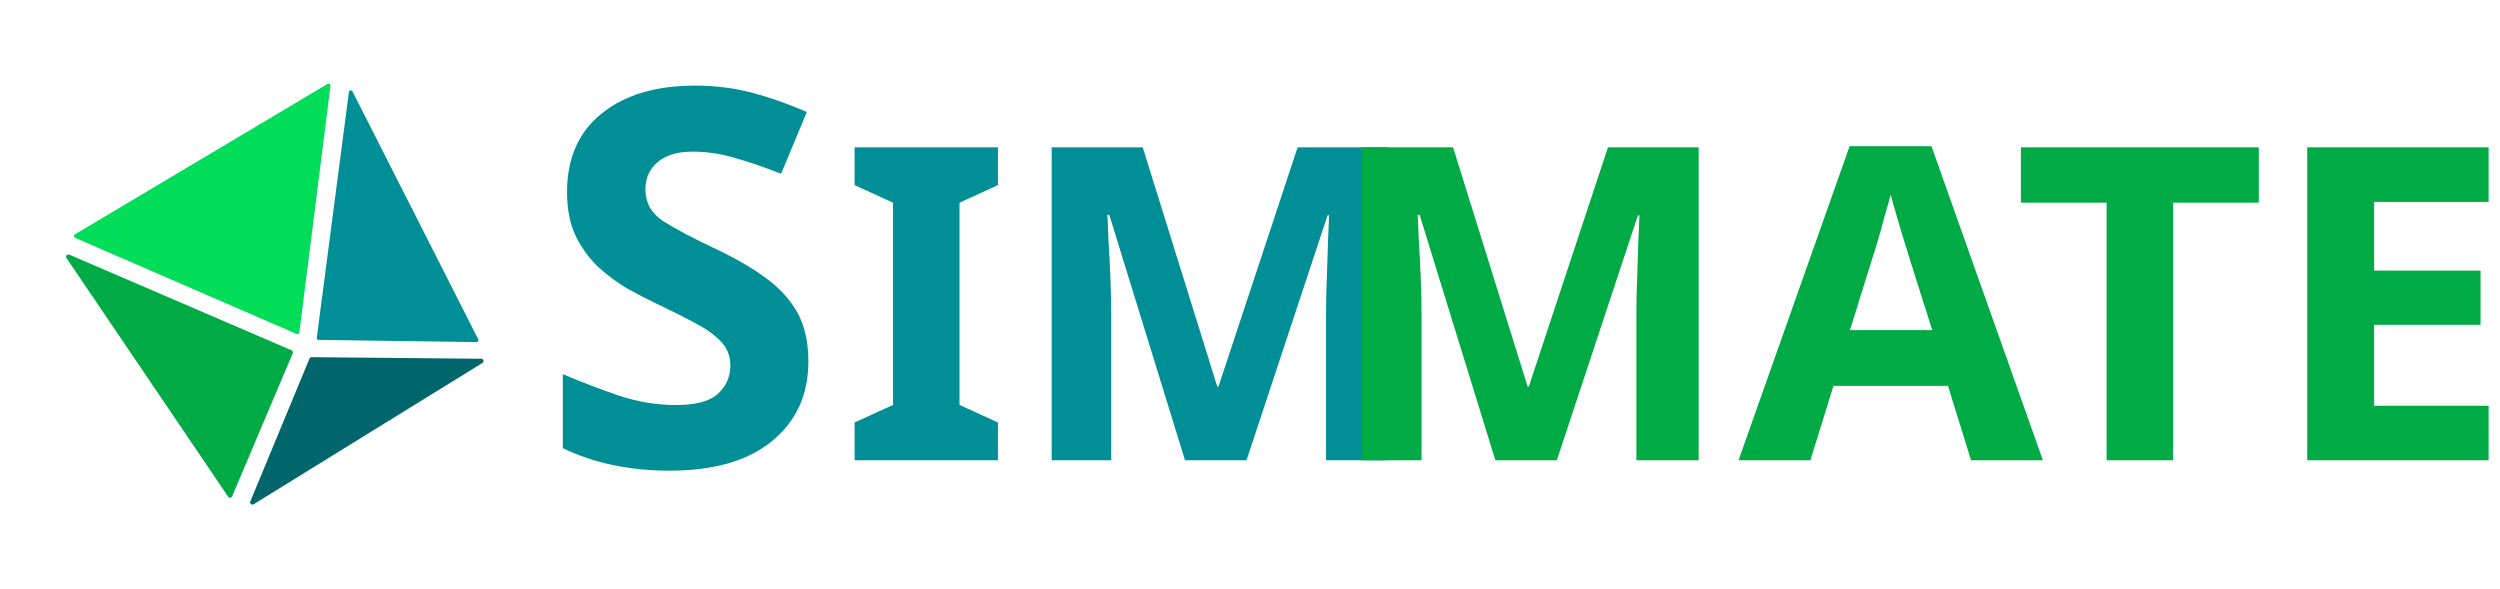
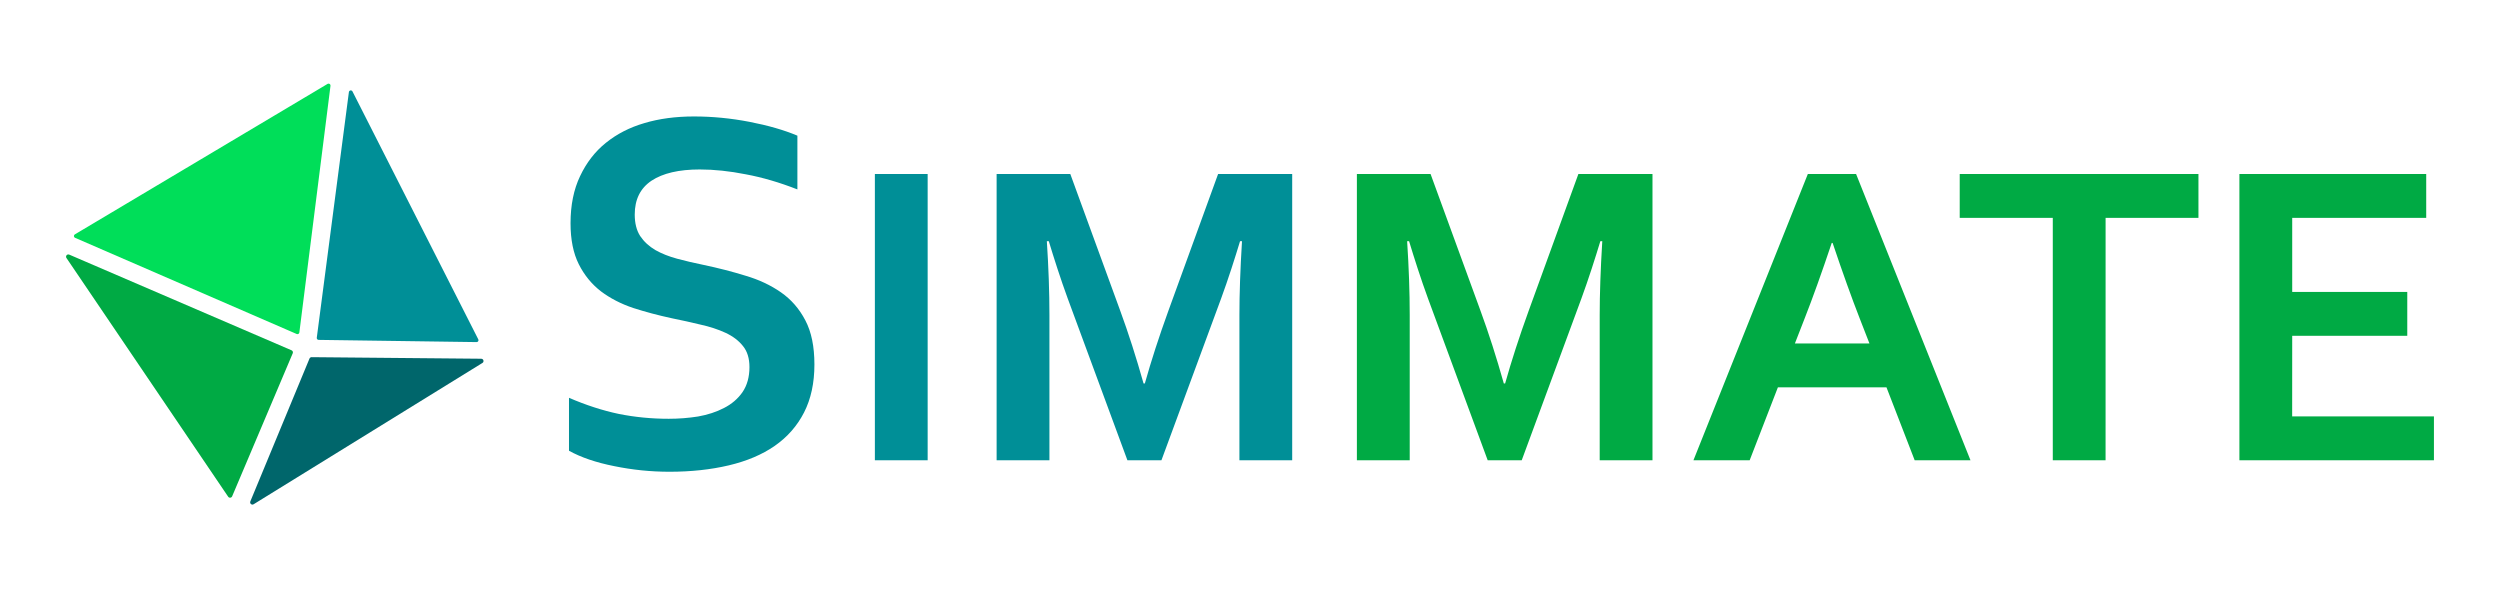
<svg xmlns="http://www.w3.org/2000/svg" width="102mm" height="24mm" viewBox="0 0 102 24" version="1.1" id="svg905">
  <defs id="defs899" />
  <g id="layer1">
    <g id="g1562" transform="translate(-2.901976,-7.086576)">
      <path id="path2269" style="fill:#00de59;fill-opacity:1;stroke:#00de59;stroke-width:0.159;stroke-linejoin:round;stroke-opacity:1" d="M 5.998,16.717 16.307,10.578 15.037,20.64 Z" />
      <path id="path3240" style="fill:#00aa44;fill-opacity:1;stroke:#00aa44;stroke-width:0.186;stroke-linejoin:round;stroke-opacity:1" d="m 5.69,17.56 6.598,9.74 2.472,-5.836 z" />
      <path id="path3244" style="fill:#00666b;fill-opacity:1;stroke:#00666b;stroke-width:0.186;stroke-linejoin:round;stroke-opacity:1" d="M 22.536,21.816 13.201,27.581 15.615,21.752 Z" />
      <path id="path3242" style="fill:#008f97;fill-opacity:1;stroke:#008f97;stroke-width:0.156;stroke-linejoin:round;stroke-opacity:1" d="M 22.346,20.966 17.214,10.853 15.904,20.876 Z" />
-       <text xml:space="preserve" style="font-style:normal;font-variant:normal;font-weight:bold;font-stretch:normal;font-size:17.94px;line-height:1.25;font-family:Corbel;-inkscape-font-specification:'Corbel, Bold';font-variant-ligatures:normal;font-variant-caps:normal;font-variant-numeric:normal;font-variant-east-asian:normal;fill:#008f97;fill-opacity:1;stroke:none;stroke-width:0.448" x="37.06" y="25.957" id="text1-8" transform="scale(1.003529,0.9964839)">
-         <tspan id="tspan1-0" style="font-style:normal;font-variant:normal;font-weight:bold;font-stretch:normal;font-size:17.94px;font-family:Corbel;-inkscape-font-specification:'Corbel, Bold';font-variant-ligatures:normal;font-variant-caps:normal;font-variant-numeric:normal;font-variant-east-asian:normal;fill:#008f97;fill-opacity:1;stroke-width:0.448" x="37.06" y="25.957">IM</tspan>
-       </text>
-       <text xml:space="preserve" style="font-style:normal;font-variant:normal;font-weight:bold;font-stretch:normal;font-size:17.94px;line-height:1.25;font-family:Corbel;-inkscape-font-specification:'Corbel, Bold';font-variant-ligatures:normal;font-variant-caps:normal;font-variant-numeric:normal;font-variant-east-asian:normal;fill:#00aa44;fill-opacity:1;stroke:none;stroke-width:0.448" x="56.657" y="25.957" id="text1-4" transform="scale(1.003529,0.9964839)">
-         <tspan id="tspan1-9" style="font-style:normal;font-variant:normal;font-weight:bold;font-stretch:normal;font-size:17.94px;font-family:Corbel;-inkscape-font-specification:'Corbel, Bold';font-variant-ligatures:normal;font-variant-caps:normal;font-variant-numeric:normal;font-variant-east-asian:normal;fill:#00aa44;fill-opacity:1;stroke-width:0.448" x="56.657" y="25.957">MATE</tspan>
-       </text>
-       <text xml:space="preserve" style="font-style:normal;font-variant:normal;font-weight:bold;font-stretch:normal;font-size:21.465px;line-height:1.25;font-family:Corbel;-inkscape-font-specification:'Corbel, Bold';font-variant-ligatures:normal;font-variant-caps:normal;font-variant-numeric:normal;font-variant-east-asian:normal;fill:#008f97;fill-opacity:1;stroke:none;stroke-width:0.537" x="24.788" y="26.166" id="text1-4-9" transform="scale(1.003529,0.9964839)">
-         <tspan id="tspan1-9-4" style="font-style:normal;font-variant:normal;font-weight:bold;font-stretch:normal;font-size:21.465px;font-family:Corbel;-inkscape-font-specification:'Corbel, Bold';font-variant-ligatures:normal;font-variant-caps:normal;font-variant-numeric:normal;font-variant-east-asian:normal;fill:#008f97;fill-opacity:1;stroke-width:0.537" x="24.788" y="26.166">S</tspan>
-       </text>
+       <path d="M 38.461,25.957 V 14.237 H 40.607 V 25.957 Z m 10.976,-3.145 q 0.385,-1.384 0.955,-2.969 l 2.023,-5.606 h 3.013 V 25.957 h -2.146 v -5.939 q 0,-1.305 0.105,-3.031 h -0.079 q -0.149,0.499 -0.35,1.121 -0.201,0.622 -0.42,1.226 l -2.426,6.622 h -1.384 l -2.426,-6.622 q -0.219,-0.604 -0.42,-1.226 -0.201,-0.622 -0.35,-1.121 h -0.079 q 0.105,1.621 0.105,3.022 V 25.957 H 43.411 V 14.237 h 2.996 l 2.023,5.58 q 0.508,1.393 0.955,2.996 z" id="text1-8" style="font-weight:bold;font-size:17.94px;line-height:1.25;font-family:Corbel;-inkscape-font-specification:'Corbel, Bold';fill:#008f97;stroke-width:0.448" transform="scale(1.003529,0.9964839)" aria-label="IM" />
+       <path d="m 64.085,22.812 q 0.385,-1.384 0.955,-2.969 l 2.023,-5.606 h 3.013 V 25.957 h -2.146 v -5.939 q 0,-1.305 0.105,-3.031 h -0.079 q -0.149,0.499 -0.35,1.121 -0.201,0.622 -0.42,1.226 l -2.426,6.622 h -1.384 l -2.426,-6.622 q -0.219,-0.604 -0.42,-1.226 -0.201,-0.622 -0.35,-1.121 h -0.079 q 0.105,1.621 0.105,3.022 V 25.957 H 58.058 V 14.237 h 2.996 l 2.023,5.58 q 0.508,1.393 0.955,2.996 z m 15.504,0.158 H 75.175 L 74.027,25.957 H 71.741 L 76.392,14.237 H 78.354 l 4.651,11.72 h -2.269 z m -2.225,-5.913 q -0.613,1.84 -1.095,3.075 l -0.403,1.042 h 3.031 l -0.403,-1.042 q -0.482,-1.244 -1.095,-3.075 z m 11.133,8.9 h -2.146 v -9.925 h -3.784 v -1.796 h 9.706 v 1.796 h -3.775 z m 7.586,-1.796 h 5.764 V 25.957 H 93.938 V 14.237 h 7.595 v 1.796 h -5.448 v 3.031 h 4.678 v 1.796 h -4.678 z" id="text1-4" style="font-weight:bold;font-size:17.94px;line-height:1.25;font-family:Corbel;-inkscape-font-specification:'Corbel, Bold';fill:#00aa44;stroke-width:0.448" transform="scale(1.003529,0.9964839)" aria-label="MATE" />
+       <path d="m 33.362,22.141 q 0,-0.535 -0.262,-0.859 -0.262,-0.335 -0.713,-0.545 -0.451,-0.21 -1.017,-0.335 -0.555,-0.136 -1.174,-0.262 -0.818,-0.178 -1.562,-0.419 -0.744,-0.252 -1.31,-0.681 -0.566,-0.44 -0.901,-1.111 -0.335,-0.671 -0.335,-1.677 0,-1.111 0.388,-1.929 0.388,-0.828 1.048,-1.363 0.671,-0.545 1.562,-0.807 0.901,-0.273 2.023,-0.273 1.121,0 2.253,0.22 1.132,0.22 1.949,0.566 v 2.201 q -1.09,-0.43 -2.096,-0.618 -0.996,-0.199 -1.876,-0.199 -1.268,0 -1.96,0.461 -0.681,0.461 -0.681,1.383 0,0.535 0.22,0.88 0.231,0.346 0.618,0.576 0.388,0.22 0.891,0.356 0.503,0.136 1.069,0.252 0.891,0.189 1.698,0.44 0.818,0.241 1.446,0.681 0.629,0.44 0.996,1.153 0.367,0.702 0.367,1.803 0,1.132 -0.419,1.96 -0.419,0.828 -1.195,1.373 -0.765,0.535 -1.866,0.797 -1.101,0.262 -2.411,0.262 -1.142,0 -2.253,-0.231 -1.101,-0.22 -1.834,-0.629 V 23.399 q 1.038,0.451 2.023,0.66 0.985,0.199 2.033,0.199 0.608,0 1.195,-0.094 0.587,-0.105 1.048,-0.346 0.472,-0.241 0.755,-0.65 0.283,-0.419 0.283,-1.027 z" id="text1-4-9" style="font-weight:bold;font-size:21.465px;line-height:1.25;font-family:Corbel;-inkscape-font-specification:'Corbel, Bold';fill:#008f97;stroke-width:0.537" transform="scale(1.003529,0.9964839)" aria-label="S" />
    </g>
  </g>
</svg>
